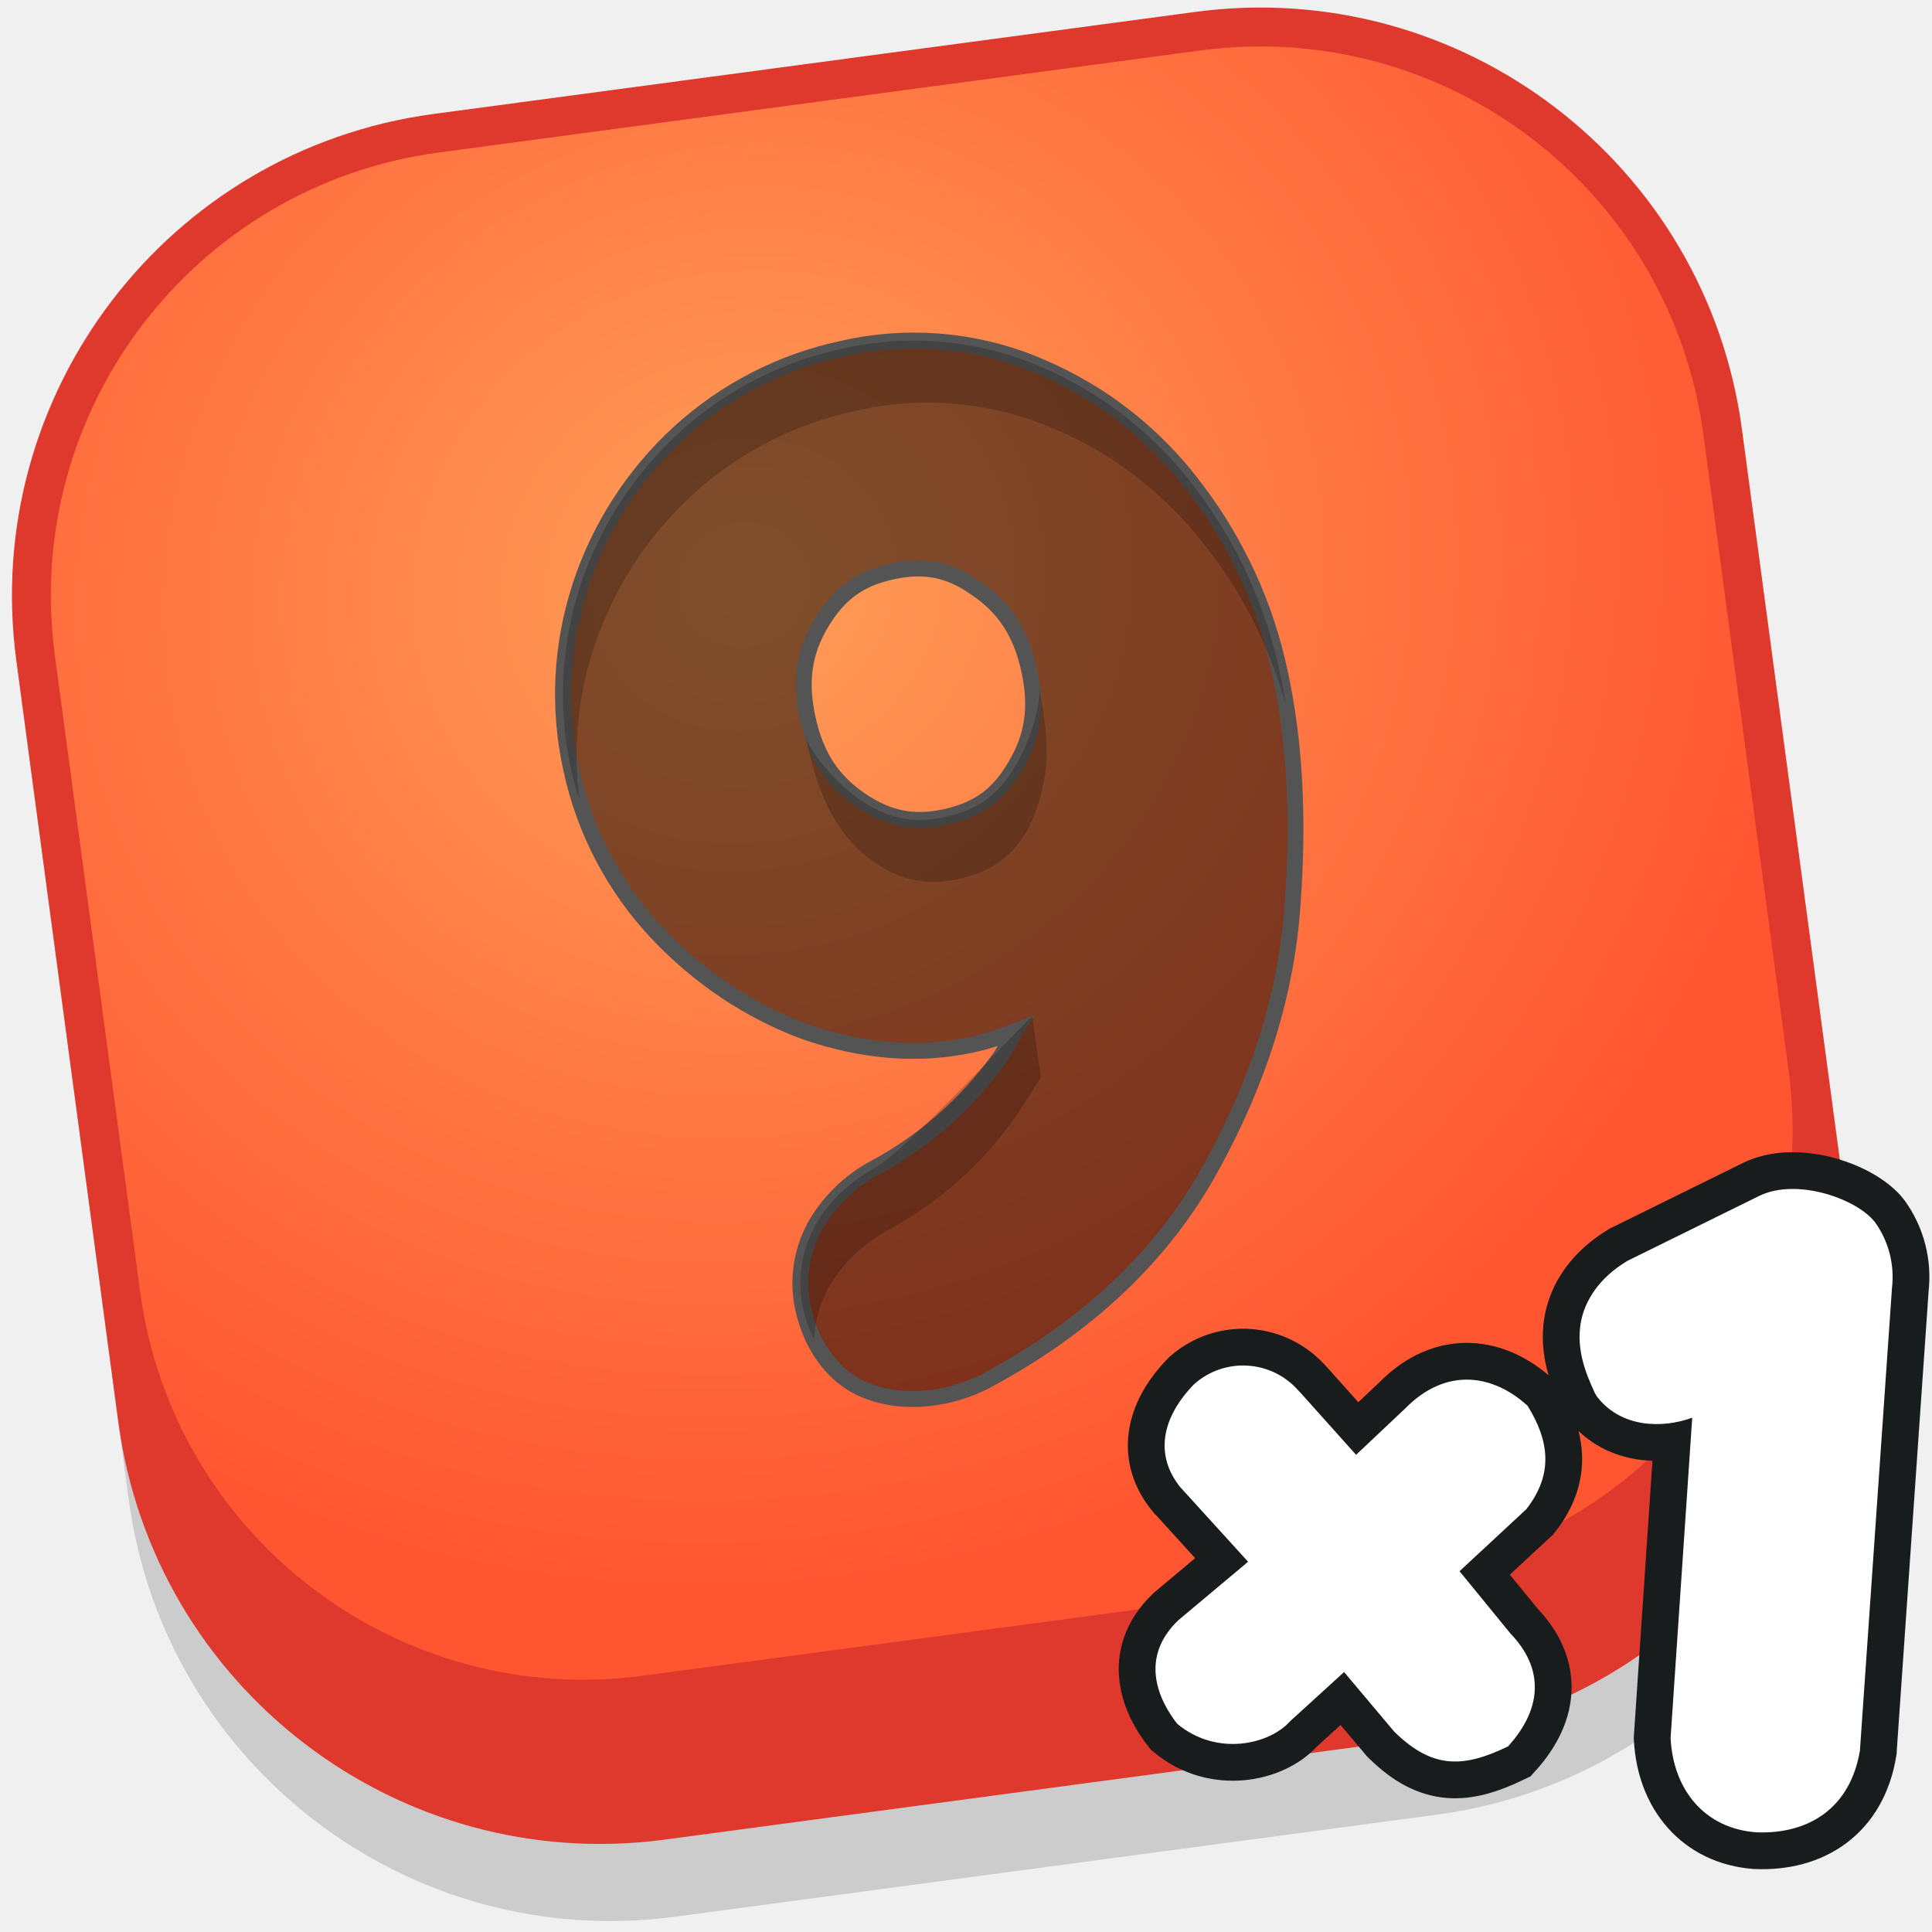
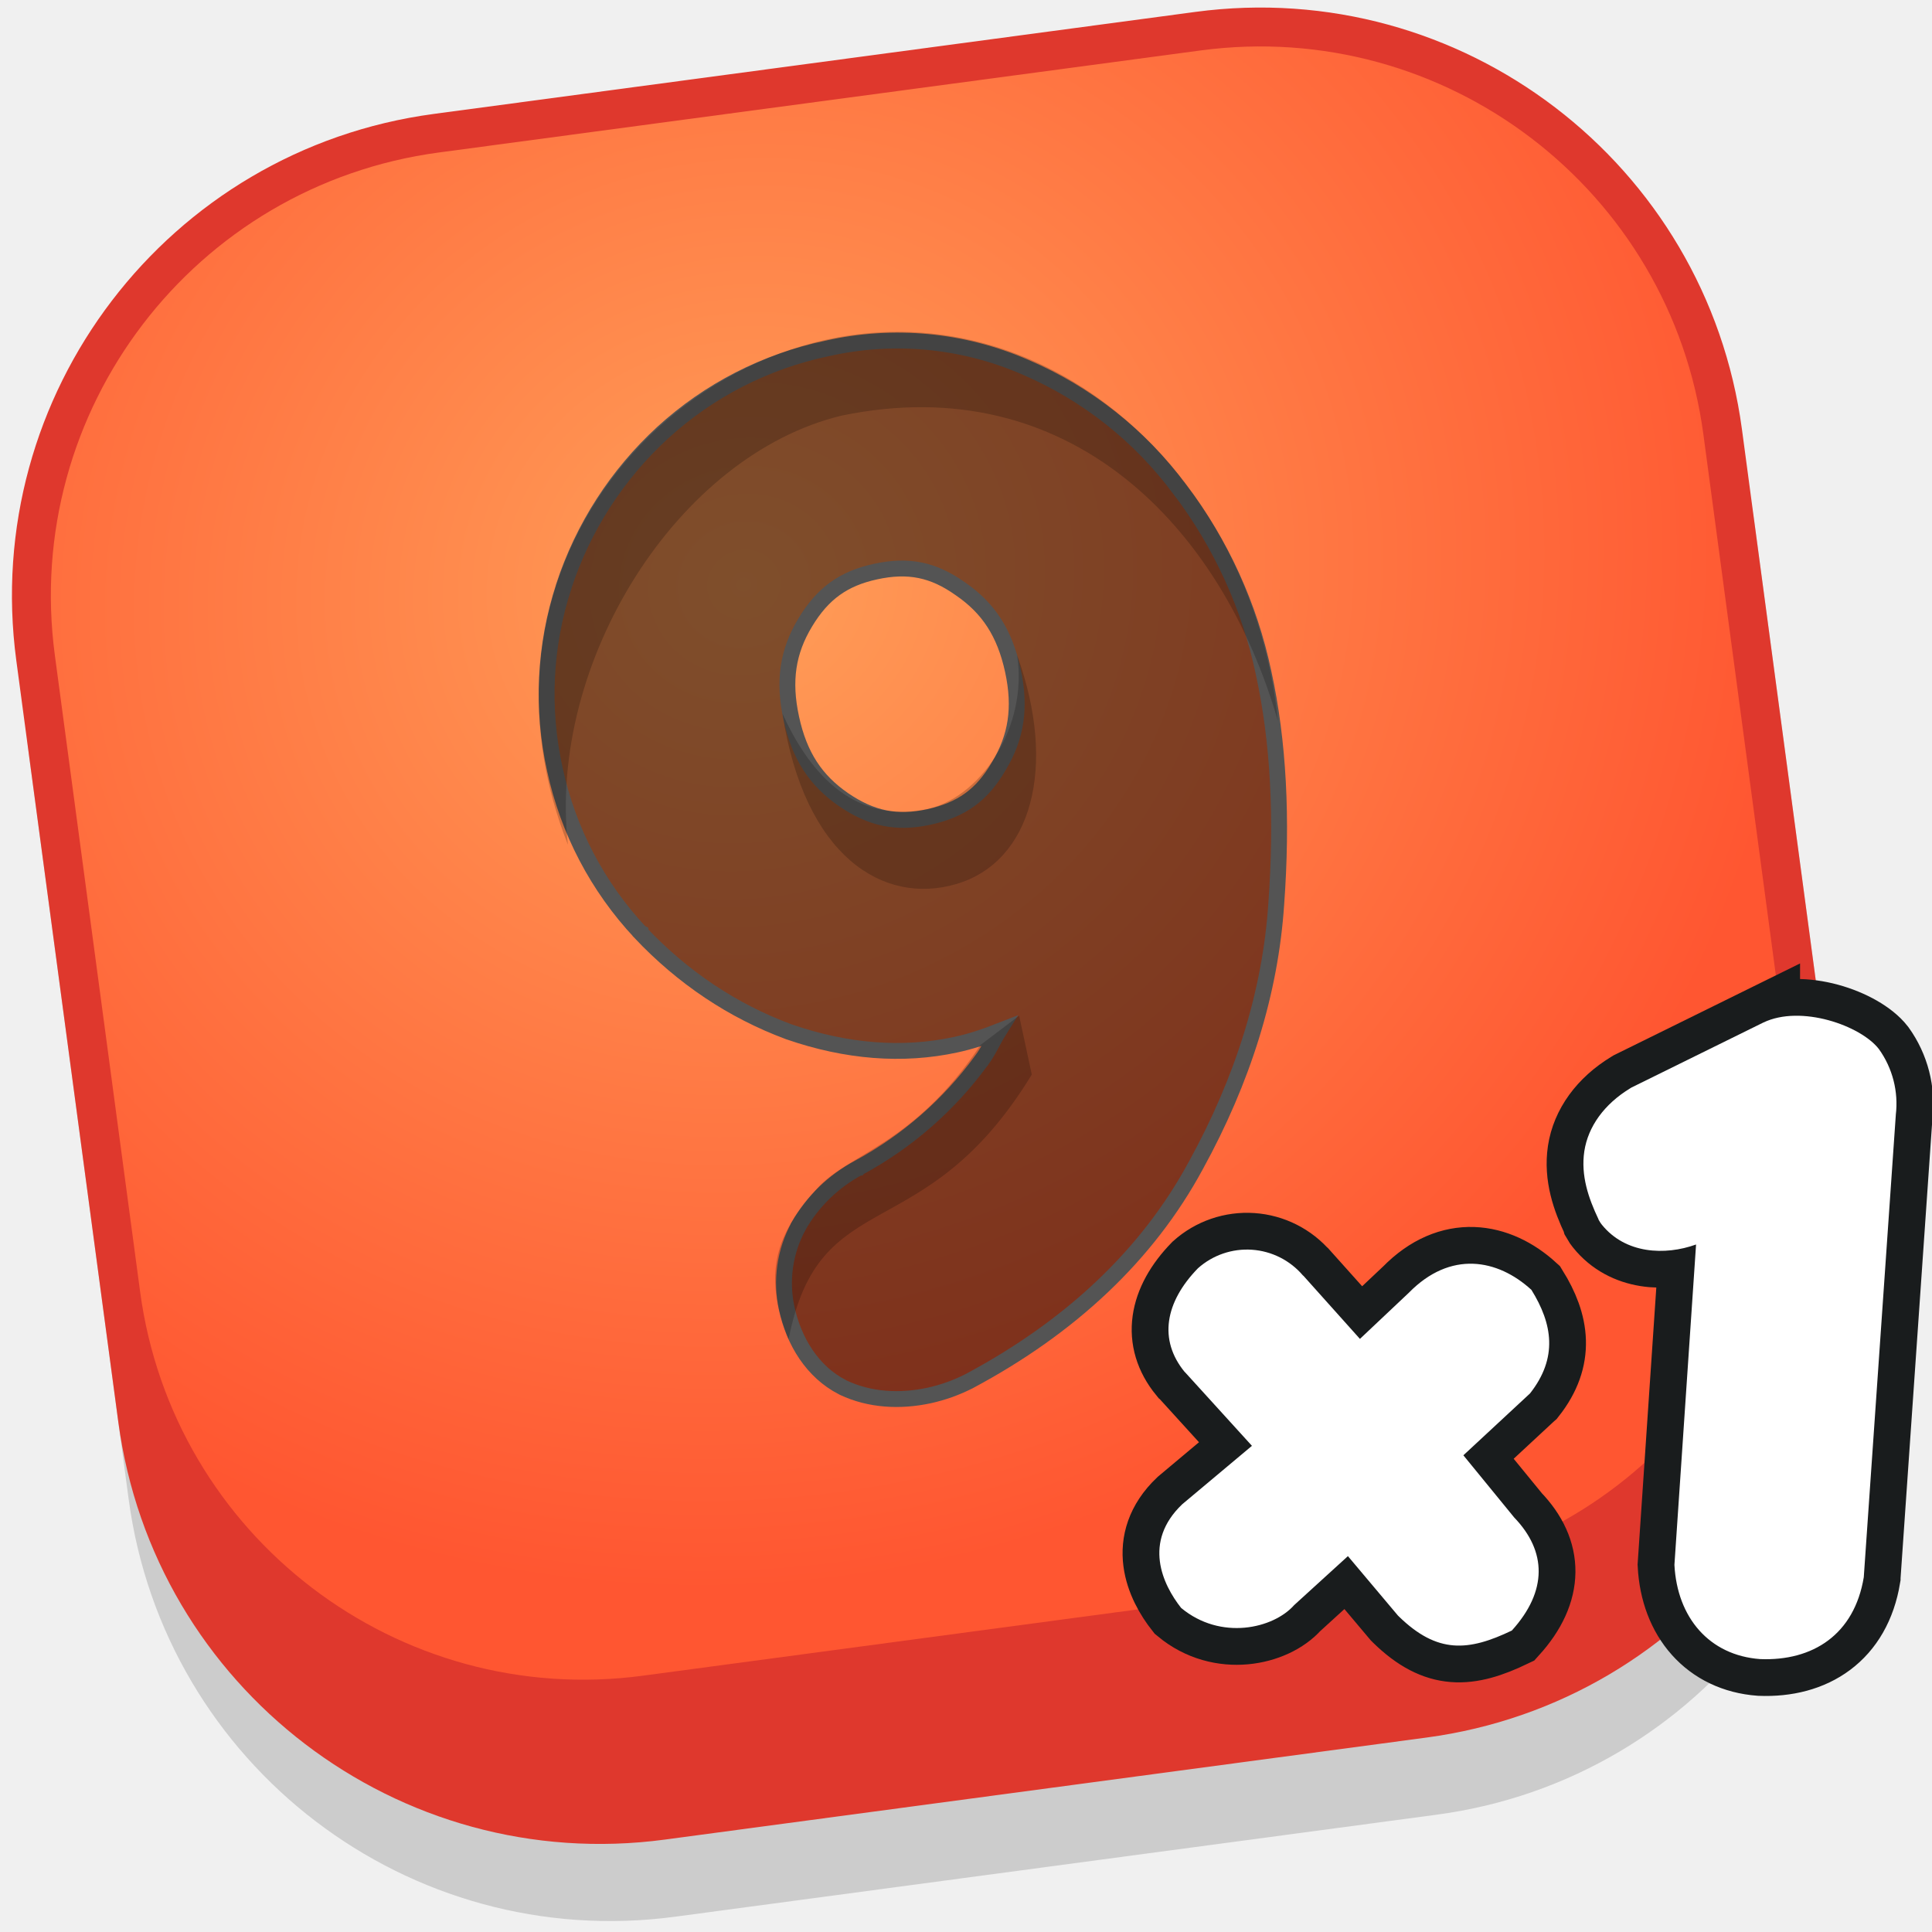
<svg width="100" height="100">
  <defs>
    <radialGradient gradientTransform="matrix(12.98556 50.21542 -53.84909 13.92522 34.141 35.058)" gradientUnits="userSpaceOnUse" r="1" cy="0" cx="0" id="prefix__a">
      <stop stop-color="#FF9E58" />
      <stop stop-color="#FF5631" offset="1" />
    </radialGradient>
  </defs>
  <rect x="-3.703" y="13.86" width="90.117" height="89.11" rx="25.172" transform="rotate(-7.63)" fill-opacity=".15" />
  <rect y="8.826" x="-3.703" width="90.117" height="90.117" rx="25.172" transform="rotate(-7.63)" fill="#df382d" />
  <rect x="-1.689" y="10.839" width="86.09" height="79.545" rx="23.159" transform="rotate(-7.63)" fill="url(#prefix__a)" />
-   <path d="M61.805 71.647c-1.705 1.754-2.047 3.707-.684 5.367l.02.016 3.46 3.806-3.607 3.023c-2.047 1.952-1.022 4.148-.058 5.367 2.051 1.705 4.778 1.07 5.853-.148l2.78-2.533 2.586 3.072.05.05c1.998 1.948 3.608 1.804 5.849.729 1.853-2.047 1.808-4.099.123-5.85l-2.632-3.22 3.415-3.171.029-.025c1.462-1.854 1.17-3.608.078-5.367-1.755-1.606-4.193-2.047-6.343.148l-2.533 2.39-2.925-3.267-.024-.016a3.806 3.806 0 00-5.437-.371zm29.264-9.753l-6.829 3.365-.045.028c-1.368.828-2.196 1.998-2.39 3.267-.189 1.268.22 2.438.73 3.513l.008.029.099.165.07.094c1.219 1.512 3.266 1.607 4.877 1.026l-1.12 16.582c.143 2.73 1.803 4.683 4.435 4.877 2.73.11 4.877-1.269 5.367-4.243v-.012l1.656-23.897v-.013a4.852 4.852 0 00-.878-3.414c-.939-1.21-4.028-2.306-5.98-1.367z" color="#000" fill="#fff" stroke="#191c1d" stroke-width="3.806" paint-order="stroke fill markers" />
-   <path d="M46.162 29.586c1.7-.37 2.986-.107 4.374.877l.012.008.013.009c1.441.988 2.285 2.265 2.71 4.213.424 1.948.177 3.46-.721 4.955l-.008.012-.008.013c-.857 1.474-1.916 2.244-3.62 2.615-1.648.354-2.95.095-4.404-.898-1.433-.988-2.286-2.265-2.706-4.213-.424-1.948-.181-3.46.72-4.955.907-1.508 1.986-2.278 3.638-2.636zm-2.509-11.55a18.094 18.094 0 00-8.505 4.358 18.679 18.679 0 00-5.12 7.95v.008a17.962 17.962 0 00-.46 9.477 17.834 17.834 0 004.419 8.436l.008.004v.008c2.187 2.315 4.765 4.044 7.66 5.12l.021.008.025.008c2.928 1.013 5.849 1.26 8.62.659.77-.165 1.504-.412 2.22-.692-.312.498-.527 1.025-.893 1.507l-.004.009-.008.008a19.086 19.086 0 01-6.323 5.527l-.004.004h-.004a7.826 7.826 0 00-3.13 3.032v.008a6.137 6.137 0 00-.61 4.238c.37 1.718 1.339 3.295 2.875 4.082l.029.016.033.017c1.363.642 2.924.729 4.448.4a8.643 8.643 0 002.006-.713l.029-.013.029-.016c5.255-2.805 9.226-6.537 11.722-11.15 2.45-4.452 3.863-8.979 4.168-13.526.325-4.427.124-8.423-.655-11.99a23.835 23.835 0 00-4.325-9.48h-.004A19.482 19.482 0 0053.905 19a16.541 16.541 0 00-10.252-.964z" fill-opacity=".5" stroke="#545454" stroke-width=".821" />
-   <path d="M43.657 18.033a18.094 18.094 0 00-8.509 4.366 18.687 18.687 0 00-5.12 7.945v.008a17.958 17.958 0 00-.037 11.046 17.822 17.822 0 01.73-7.833v-.009h.003c1.03-3.093 2.76-5.782 5.12-7.949a18.094 18.094 0 018.505-4.358 16.537 16.537 0 0110.252.964c3.172 1.339 5.873 3.489 8.015 6.335 1.812 2.376 3.13 5.054 3.95 7.97a32.197 32.197 0 00-.317-1.697 23.86 23.86 0 00-4.325-9.482 19.474 19.474 0 00-8.019-6.338 16.537 16.537 0 00-10.248-.964zm-1.952 20.182c.54 2.327 1.236 4.765 3.501 6.384 1.454 1 2.76 1.256 4.407.898 1.701-.371 2.76-1.137 3.617-2.612l.008-.016.008-.012c1.236-2.665 1.03-4.572.556-7.192.016 1.207-.622 2.937-1.252 3.983l-.008.012-.009.013c-.856 1.474-1.915 2.244-3.62 2.615-1.647.354-2.949.099-4.403-.898-1.005-.692-2.319-2.067-2.8-3.18zm12.167 17.554l-.44-3.172c-1.22 1.158-6.673 7.06-8.119 7.834l-.008.005c-1.318.716-2.418 1.754-3.13 3.03v.01a6.137 6.137 0 00-.61 4.241c.124.56.317 1.108.569 1.62a6.046 6.046 0 01.733-2.653l.004-.004c.712-1.281 1.812-2.315 3.13-3.032h.004l.004-.004a19.111 19.111 0 006.323-5.527l.004-.009.008-.008c.37-.482 1.161-1.738 1.528-2.331z" fill-opacity=".2" />
+   <path d="M62.004 65.647c-1.705 1.754-2.047 3.707-.684 5.367l.02.016 3.46 3.806-3.607 3.023c-2.047 1.952-1.022 4.148-.058 5.367 2.051 1.705 4.778 1.07 5.853-.148l2.78-2.533 2.586 3.072.05.05c1.998 1.948 3.608 1.804 5.849.729 1.853-2.047 1.808-4.099.123-5.85l-2.632-3.22 3.415-3.171.029-.025c1.462-1.854 1.17-3.608.078-5.367-1.755-1.606-4.193-2.047-6.343.148l-2.533 2.39-2.925-3.267-.024-.016a3.806 3.806 0 00-5.437-.371zm29.264-12.72l-6.829 3.366-.045.028c-1.368.828-2.196 1.998-2.39 3.267-.189 1.268.22 2.438.73 3.513l.008.029.099.165.07.094c1.219 1.512 3.266 1.607 4.877 1.026l-1.12 16.582c.143 2.73 1.803 4.683 4.435 4.877 2.73.11 4.877-1.27 5.367-4.243v-.012l1.656-23.897v-.013a4.852 4.852 0 00-.878-3.414c-.939-1.21-4.028-2.306-5.98-1.367z" color="#000" fill="#fff" stroke="#191c1d" stroke-width="3.806" paint-order="stroke fill markers" />
+   <path d="M45.315 29.586c1.7-.37 2.986-.107 4.374.877l.012.008.013.009c1.44.988 2.285 2.265 2.71 4.213.424 1.948.177 3.46-.721 4.955l-.008.012-.008.013c-.857 1.474-1.916 2.244-3.62 2.615-1.648.354-2.95.095-4.404-.898-1.433-.988-2.286-2.265-2.706-4.213-.424-1.948-.181-3.46.72-4.955.907-1.508 1.986-2.278 3.638-2.636zm-2.51-11.55a18.094 18.094 0 00-8.504 4.358 18.679 18.679 0 00-5.12 7.95v.008a17.962 17.962 0 00-.46 9.477 17.834 17.834 0 004.419 8.436l.008.004v.008c2.187 2.315 4.765 4.044 7.66 5.12l.02.008.026.008c2.928 1.013 5.849 1.26 8.62.659.77-.165 1.504-.412 2.22-.692-.312.498-.527 1.025-.893 1.507l-.004.009-.008.008a19.086 19.086 0 01-6.323 5.527l-.004.004h-.004a7.826 7.826 0 00-3.13 3.032v.008a6.137 6.137 0 00-.61 4.238c.37 1.718 1.339 3.295 2.875 4.082l.029.016.033.017c1.363.642 2.924.729 4.448.4a8.643 8.643 0 002.006-.713l.029-.013.029-.016c5.255-2.805 9.226-6.537 11.722-11.15 2.45-4.452 3.863-8.979 4.168-13.526.325-4.427.124-8.423-.655-11.99a23.835 23.835 0 00-4.325-9.48h-.004A19.482 19.482 0 0053.058 19a16.541 16.541 0 00-10.252-.964z" fill-opacity=".5" stroke="#545454" stroke-width=".821" />
+   <path d="M42.306 17.689c-10.318 2.62-17.742 13.797-12.912 26.031-1.042-9.431 5.647-20.149 14.16-22.206 11.837-2.457 19.696 5.778 22.588 15.798-1.309-12.855-12.15-22.51-23.836-19.623zm7.175 28.073c3.928-1.144 5.253-6.066 3.166-11.847.574 3.72-1.907 7.486-4.846 8.002-3.8.667-5.998-2.121-7.3-4.978 1.139 7.425 5.236 9.913 8.98 8.823zm3.925 9.857l-.656-3.048-1.993 1.51c-3.445 5.185-6.831 5.617-8.452 7.42-2.121 2.357-2.858 4.374-1.489 7.836 1.591-8.209 6.995-4.556 12.59-13.718z" fill-opacity=".2" />
</svg>
